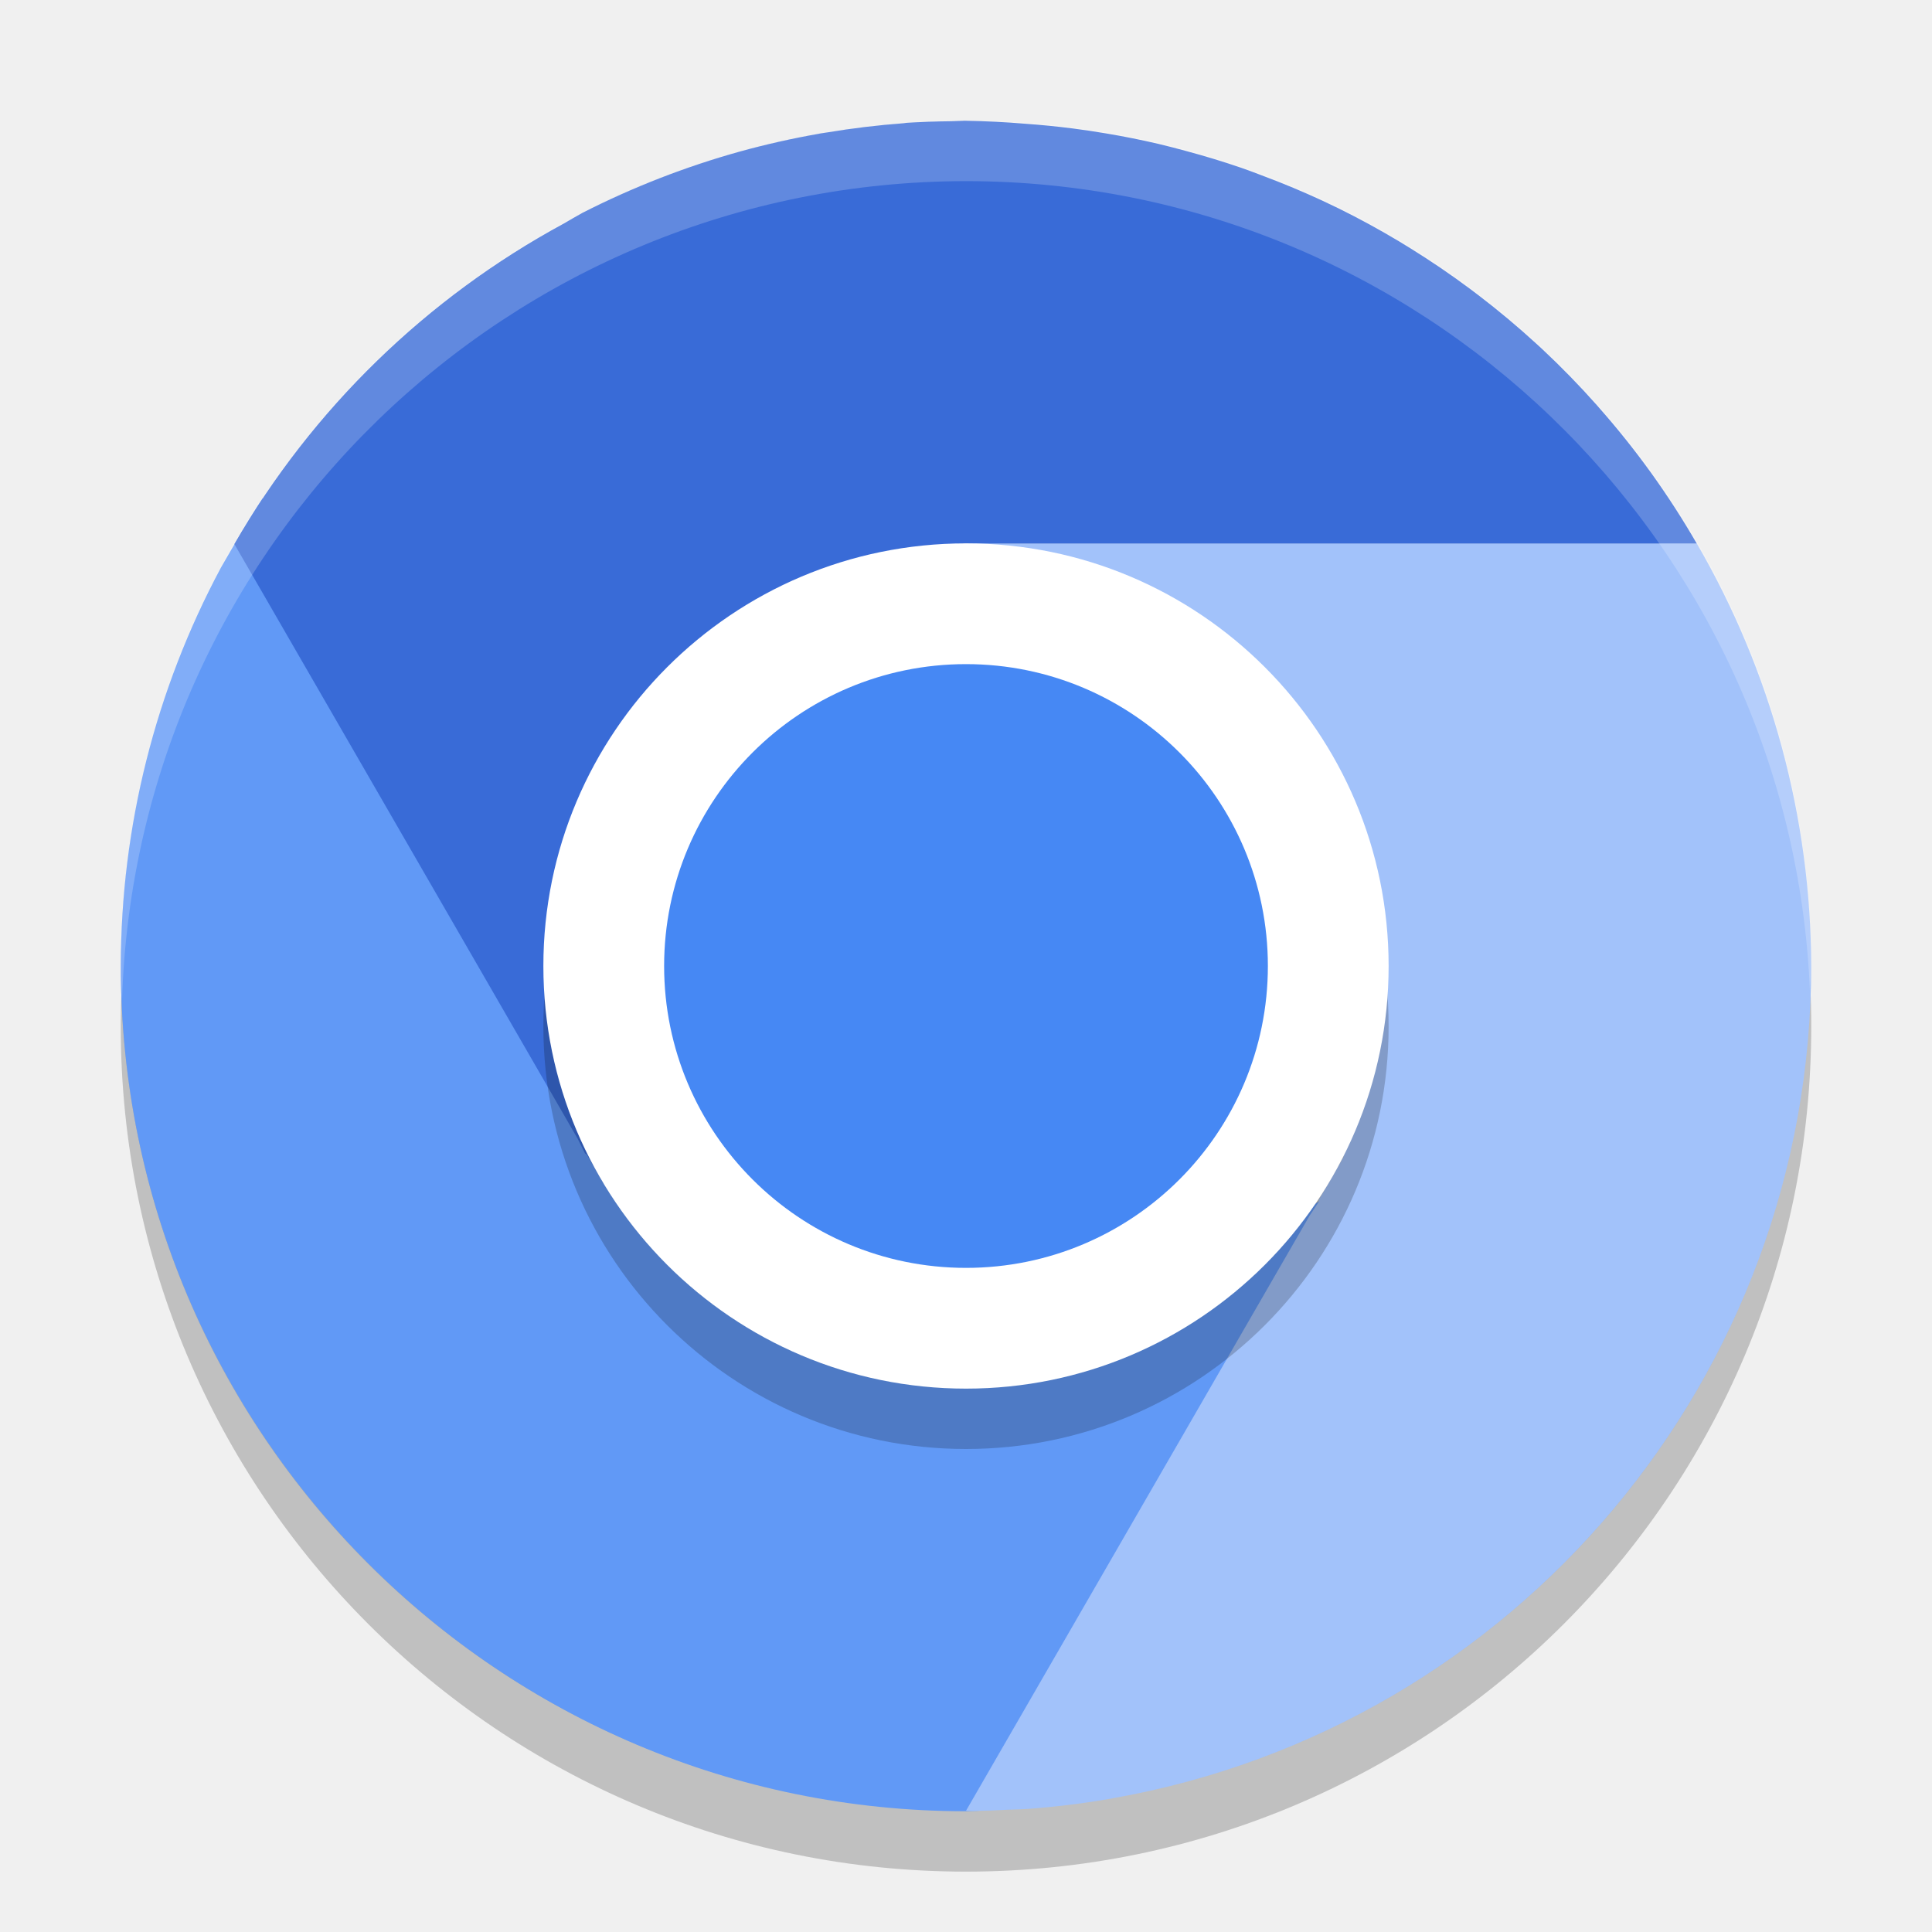
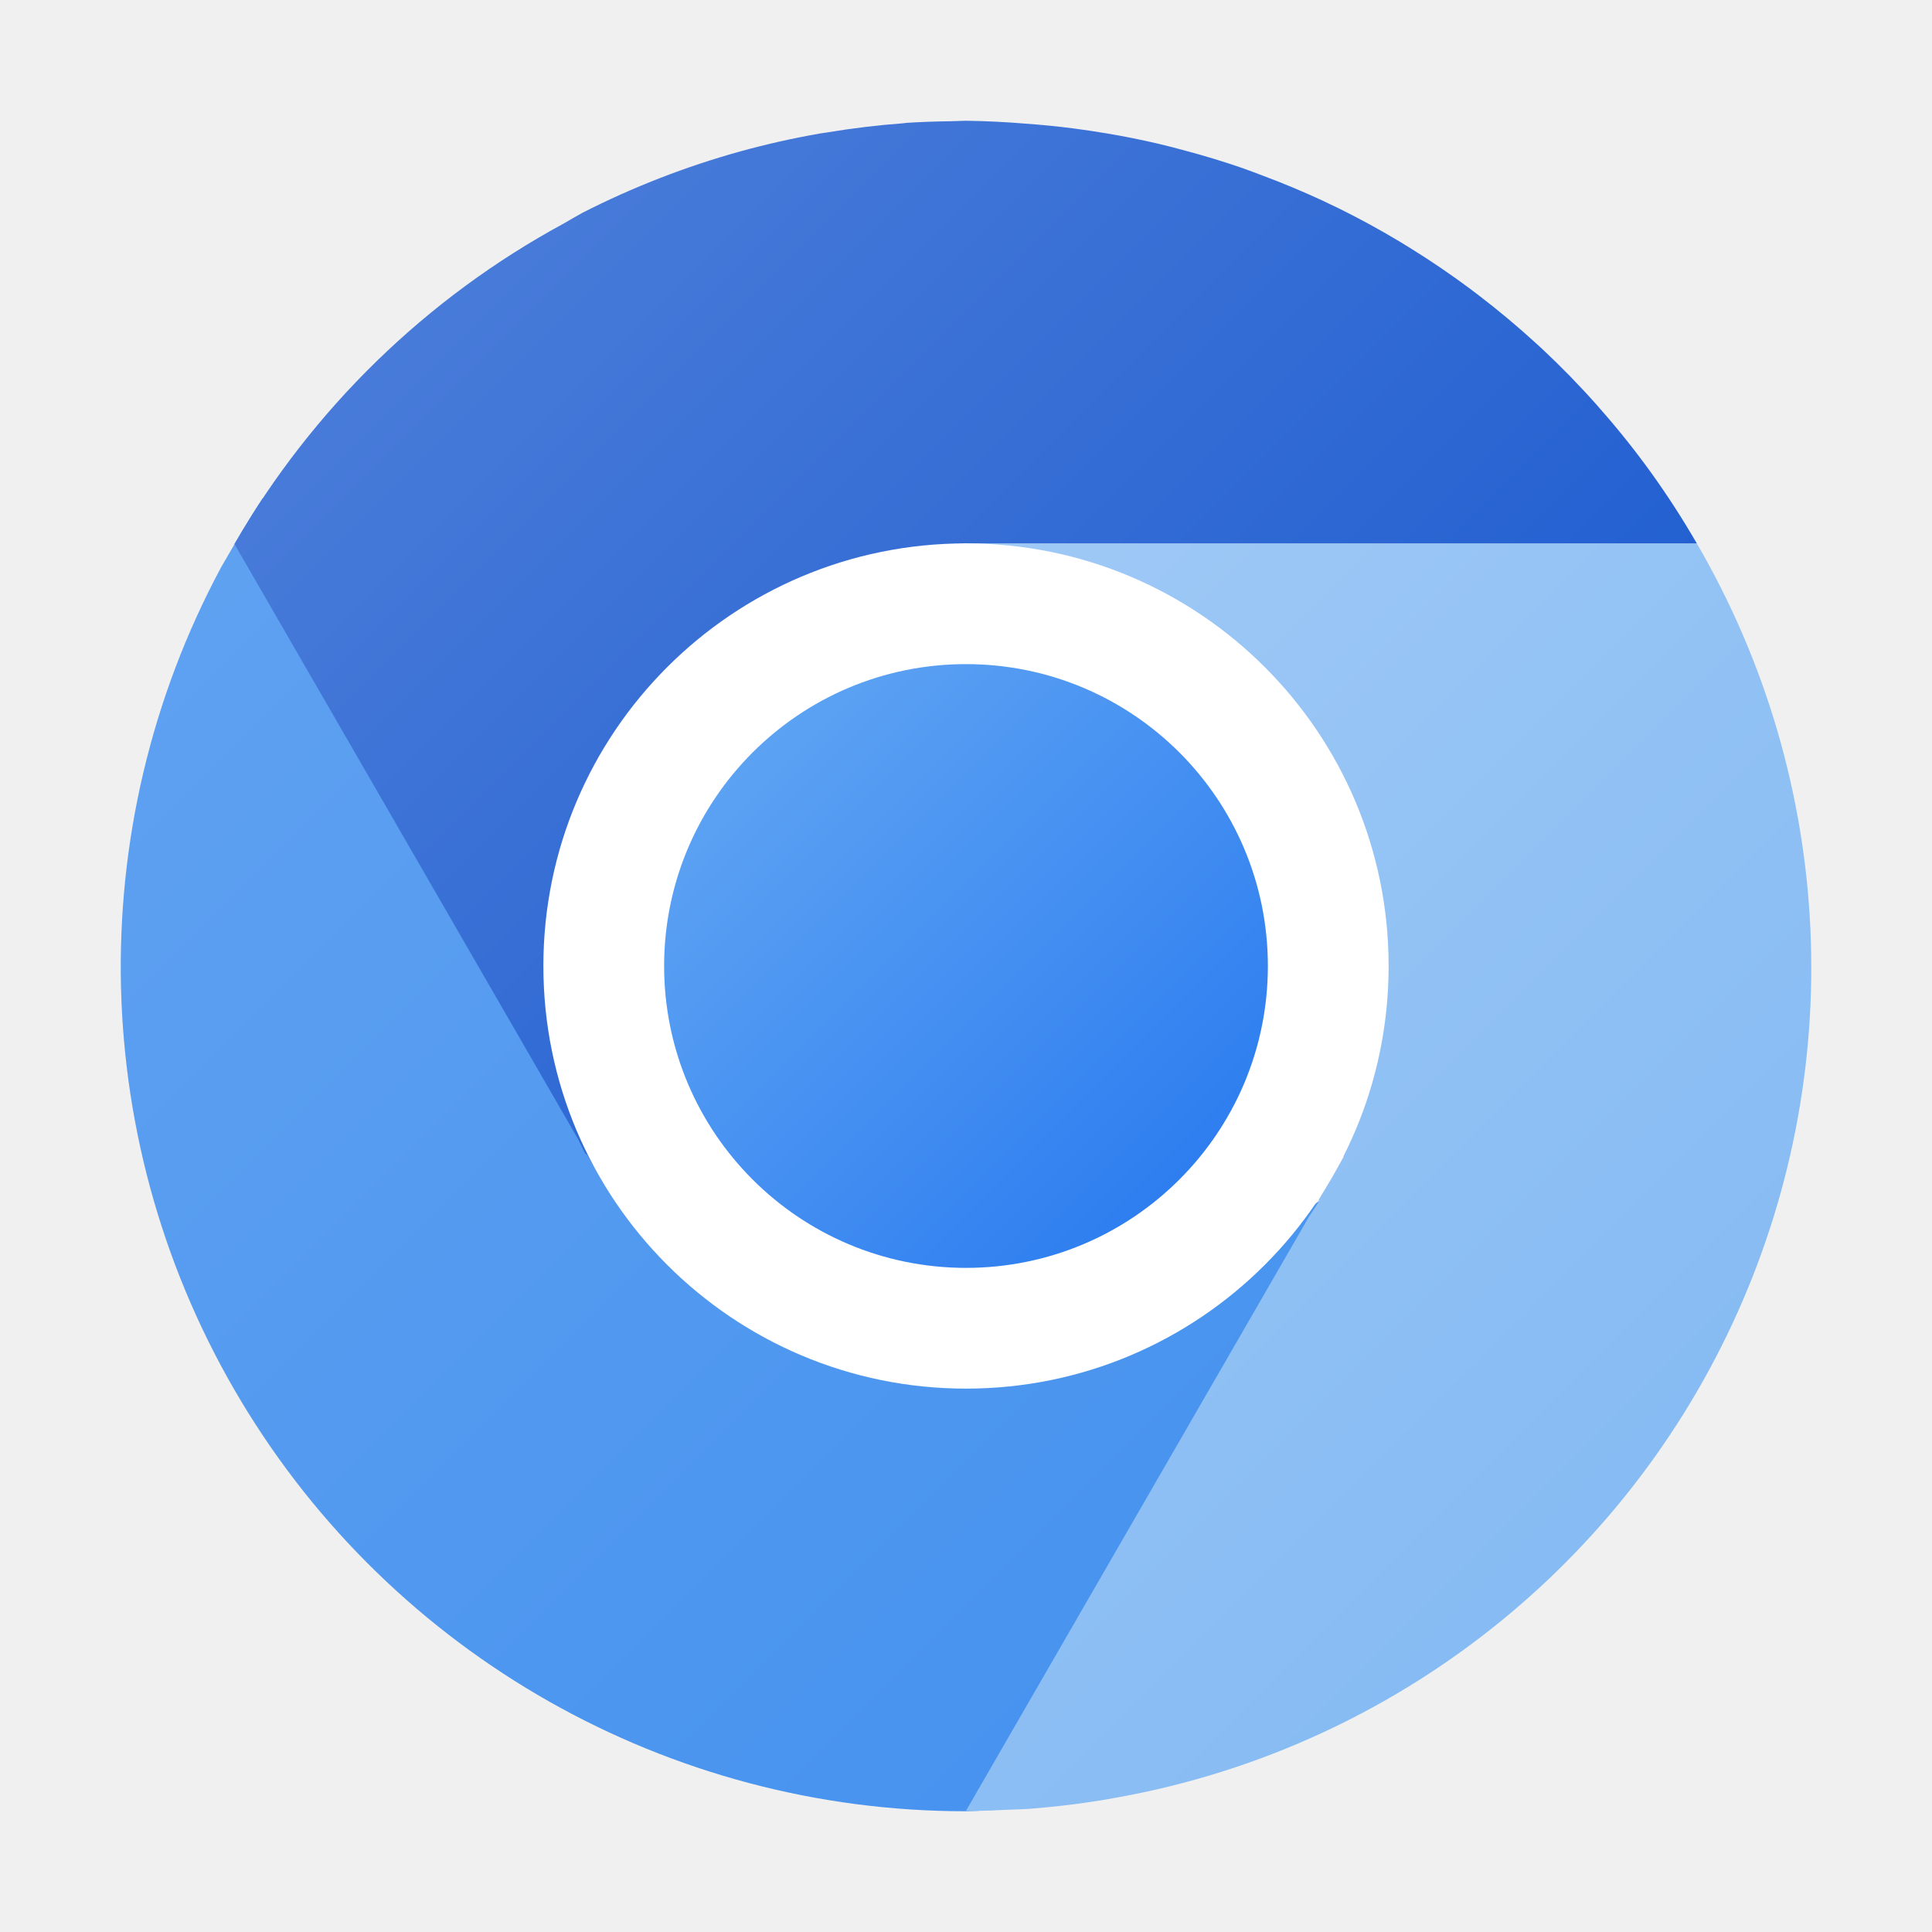
- <svg xmlns="http://www.w3.org/2000/svg" width="32" height="32" version="1">
-   <circle style="opacity:.2" cx="16" cy="17" r="14" />
-   <path style="opacity:.1" d="m15.994 29.985c-7.752 0-13.993-6.241-13.993-13.993 0-0.117-0.003-0.233 0-0.35 0.185 7.588 6.358 13.643 13.993 13.643 7.635 0 13.808-6.054 13.993-13.643 0.003 0.117 0 0.232 0 0.35 0 7.752-6.241 13.993-13.993 13.993z" />
-   <path style="fill:#6199f6" d="m4.35 8.252c-0.241 0.366-0.464 0.758-0.689 1.146a14 14 0 0 0 -1.66 6.602 14 14 0 0 0 14 14 14 14 0 0 0 0.215 -0.008l6.629-11.023c-0.531 0.865-2.743 1.972-3.688 2.518-3.021 1.744-6.857 0.617-8.602-2.404l-6.205-10.83z" />
-   <path style="fill:#a2c2fa" d="m16.016 9c-0.015 0 2.222 0.998 3.166 1.543 2.412 1.393 2.664 6.367 2.67 8.381l0.404 0.234-0.412 0.713c-0 0.001 0 0.033 0 0.033l-0.156 0.236-5.688 9.852c0.037 0.001 0.074 0.004 0.111 0.004a14 14 0 0 0 0.58 -0.021c0.112-0.005 0.224-0.006 0.336-0.014a14 14 0 0 0 1.316 -0.16c0.029-0.005 0.057-0.011 0.086-0.016a14 14 0 0 0 11.57 -13.785 14 14 0 0 0 -1.896 -7h-12.088z" />
-   <path style="fill:#396bd7" d="m15.994 2a14 14 0 0 0 -0.242 0.008 14 14 0 0 0 -0.742 0.027 14 14 0 0 0 -0.041 0.006 14 14 0 0 0 -1.266 0.152c-0.043 0.007-0.086 0.012-0.129 0.02-0.003 0-0.005 0.001-0.008 0.002a14 14 0 0 0 -1.311 0.295 14 14 0 0 0 -2.605 1.014 14 14 0 0 0 -0.311 0.178 14 14 0 0 0 -5.457 5.309l5.689 9.855 0.119 0.238 0.029 0.018 0.268 0.465 2.455 1.973 0.682-0.291 0.781 0.492c-0.092-0.17-0.185-0.425-0.275-0.709l4.592-1.963-4.752-8.232c0.435-1.003 1.195-1.706 2.529-1.855h12.104a14 14 0 0 0 -0.76 -1.176 14 14 0 0 0 -0.855 -1.07 14 14 0 0 0 -0.037 -0.043 14 14 0 0 0 -0.908 -0.932 14 14 0 0 0 -0.096 -0.088 14 14 0 0 0 -0.959 -0.803 14 14 0 0 0 -0.135 -0.102 14 14 0 0 0 -0.99 -0.674 14 14 0 0 0 -0.191 -0.117 14 14 0 0 0 -0.996 -0.543 14 14 0 0 0 -0.283 -0.135 14 14 0 0 0 -0.957 -0.4 14 14 0 0 0 -0.369 -0.137 14 14 0 0 0 -0.922 -0.281 14 14 0 0 0 -0.463 -0.119 14 14 0 0 0 -0.861 -0.172 14 14 0 0 0 -0.549 -0.082 14 14 0 0 0 -0.785 -0.078 14 14 0 0 0 -0.986 -0.049 14 14 0 0 0 -0.006 0z" />
-   <path style="opacity:.2;fill:#ffffff" d="m16 2a14 14 0 0 0 -14 14 14 14 0 0 0 0.021 0.586 14 14 0 0 1 13.978 -13.586 14 14 0 0 1 13.979 13.414 14 14 0 0 0 0.021 -0.414 14 14 0 0 0 -14 -14z" />
-   <rect style="opacity:.2" width="14" height="14" x="-24" y="-23" rx="7" ry="7" transform="matrix(0,-1,-1,0,0,0)" />
-   <rect style="fill:#ffffff" width="14" height="14" x="-23" y="-23" rx="7" ry="7" transform="matrix(0,-1,-1,0,0,0)" />
-   <rect style="fill:#4688f4" width="10" height="10" x="-21" y="-21" rx="5" ry="5" transform="matrix(0,-1,-1,0,0,0)" />
+ <svg xmlns="http://www.w3.org/2000/svg" id="Camada_1" data-name="Camada 1" viewBox="0 0 32 32">
+   <defs>
+     <style>.cls-1{isolation:isolate;opacity:0.1;}.cls-2{fill:url(#Gradiente_sem_nome_353);}.cls-3{fill:url(#Gradiente_sem_nome_330);}.cls-4{fill:url(#Gradiente_sem_nome_384);}.cls-5{fill:#fff;}.cls-6{fill:url(#Gradiente_sem_nome_289);}</style>
+     <linearGradient id="Gradiente_sem_nome_353" x1="2.32" y1="10.282" x2="19.122" y2="27.084" gradientUnits="userSpaceOnUse">
+       <stop offset="0" stop-color="#5fa1f1" />
+       <stop offset="1" stop-color="#4793ef" />
+     </linearGradient>
+     <linearGradient id="Gradiente_sem_nome_330" x1="13.786" y1="11.23" x2="27.176" y2="24.621" gradientUnits="userSpaceOnUse">
+       <stop offset="0" stop-color="#9fc9f6" />
+       <stop offset="1" stop-color="#86bbf3" />
+     </linearGradient>
+     <linearGradient id="Gradiente_sem_nome_384" x1="8.654" y1="3.565" x2="21.2" y2="16.111" gradientUnits="userSpaceOnUse">
+       <stop offset="0" stop-color="#487bd9" />
+       <stop offset="1" stop-color="#2360d1" />
+     </linearGradient>
+     <linearGradient id="Gradiente_sem_nome_289" x1="12.464" y1="12.464" x2="19.535" y2="19.535" gradientUnits="userSpaceOnUse">
+       <stop offset="0" stop-color="#5ca2f3" />
+       <stop offset="1" stop-color="#2e7ef0" />
+     </linearGradient>
+   </defs>
+   <path class="cls-1" d="M15.994,29.985A13.962,13.962,0,0,1,2.001,15.992c0-.117-.003-.233,0-.35a13.998,13.998,0,0,0,27.986,0c.003.117,0,.233,0,.35A13.962,13.962,0,0,1,15.994,29.985Z" />
+   <path class="cls-2" d="M4.35,8.252c-.241.366-.464.758-.689,1.146A13.991,13.991,0,0,0,16,30q.107-.003.215-.008l6.629-11.023c-.531.865-2.744,1.972-3.688,2.518a6.315,6.315,0,0,1-8.601-2.404Z" />
+   <path class="cls-3" d="M16.016,9c-.015,0,2.222.998,3.166,1.543,2.413,1.393,2.664,6.367,2.67,8.381l.404.234-.412.713v.033l-.156.236L16,29.992c.037.001.074.004.111.004q.29-.005.58-.021c.112-.005.224-.006.336-.014q.662-.049,1.317-.16c.029-.005.057-.011.086-.016A13.965,13.965,0,0,0,28.104,9Z" />
+   <path class="cls-4" d="M15.994,2q-.121.003-.242.008-.371.004-.742.027l-.041.006q-.636.047-1.266.152c-.043.007-.086.012-.129.019l-.008.002q-.662.116-1.31.295A14.003,14.003,0,0,0,9.65,3.523q-.157.087-.311.178A13.999,13.999,0,0,0,3.883,9.01l5.69,9.855.119.238.029.018.268.465,2.455,1.973.682-.291.781.492a4.408,4.408,0,0,1-.275-.709l4.592-1.963-4.752-8.232A2.91,2.91,0,0,1,16,9H28.104a13.993,13.993,0,0,0-.76-1.176q-.401-.556-.856-1.07l-.037-.043q-.432-.487-.908-.932-.048-.044-.096-.088-.461-.422-.959-.803-.067-.051-.135-.102-.48-.358-.99-.674-.095-.059-.191-.117-.487-.292-.996-.543-.141-.069-.283-.135-.471-.218-.957-.4-.184-.071-.369-.137-.456-.157-.922-.281-.23-.064-.463-.119-.428-.1-.861-.172-.274-.046-.549-.082-.391-.05-.785-.078Q16.494,2.007,16,2Z" />
+   <path class="cls-5" d="M23,16h0a7,7,0,0,0-7-7h0a7,7,0,0,0-7,7H9a7,7,0,0,0,7,7h0A7,7,0,0,0,23,16Z" />
+   <path class="cls-6" d="M21,16h0a5,5,0,0,0-5-5h0a5,5,0,0,0-5,5h0a5,5,0,0,0,5,5h0A5,5,0,0,0,21,16Z" />
</svg>
